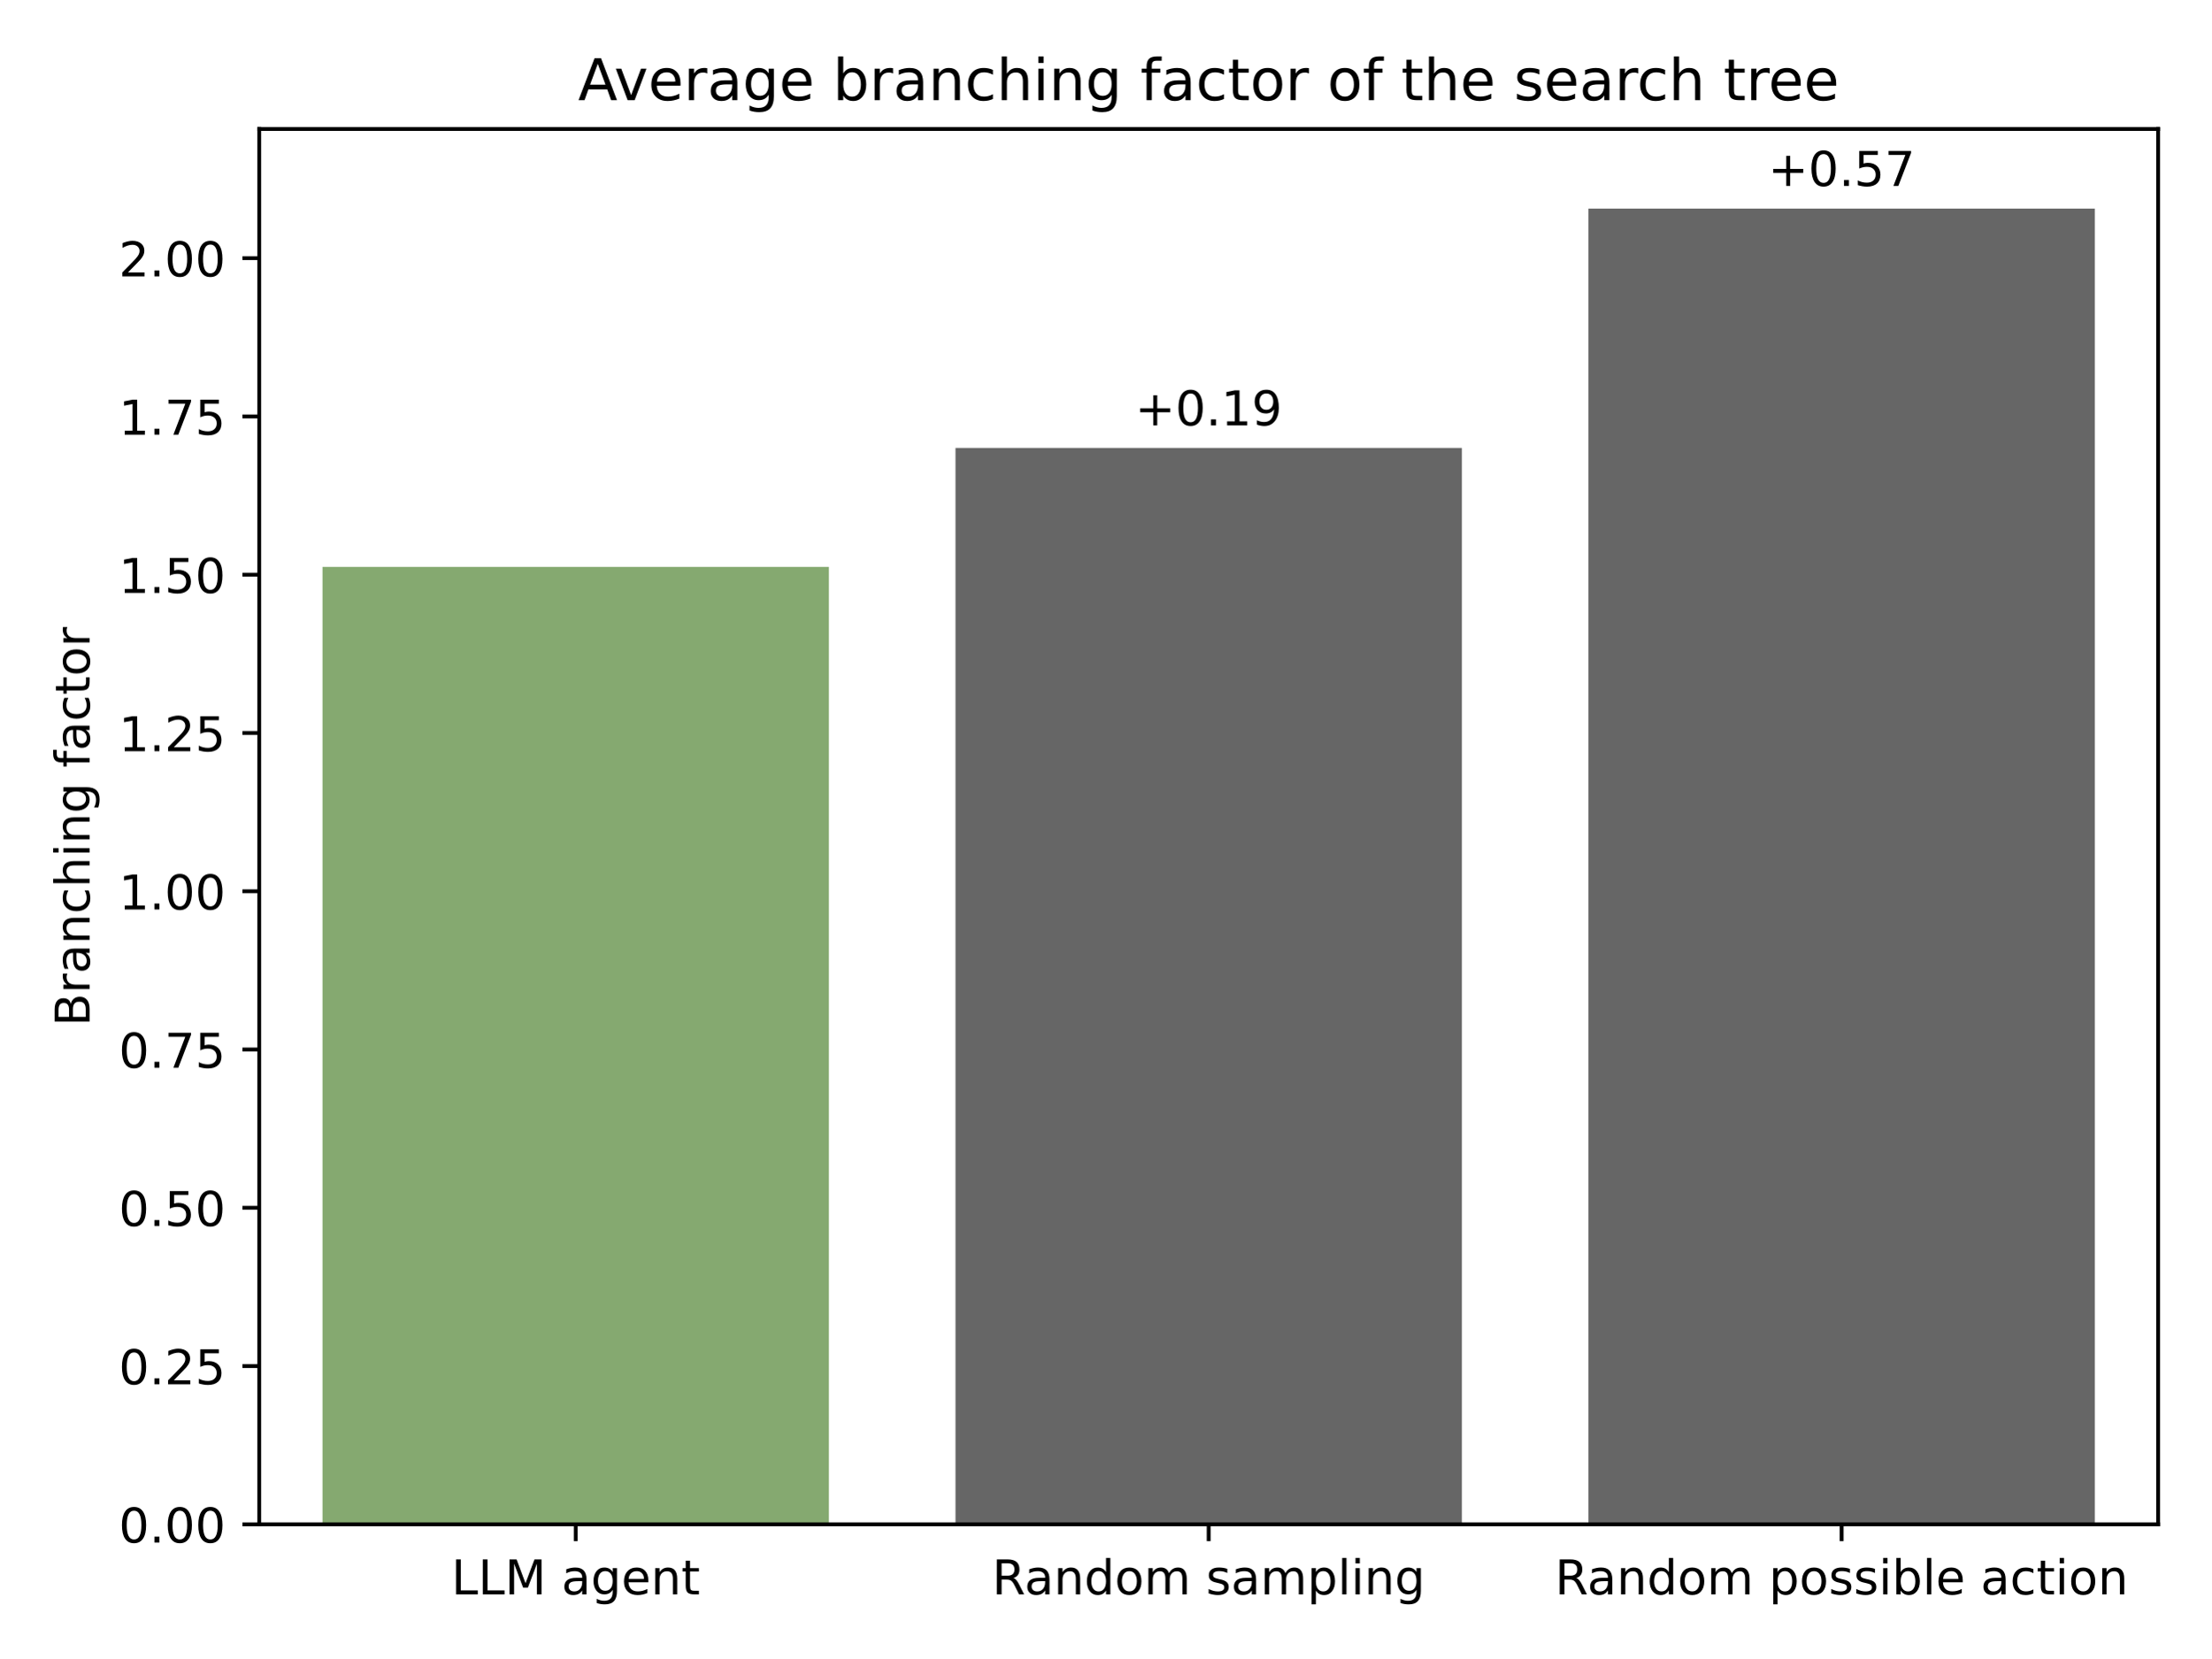
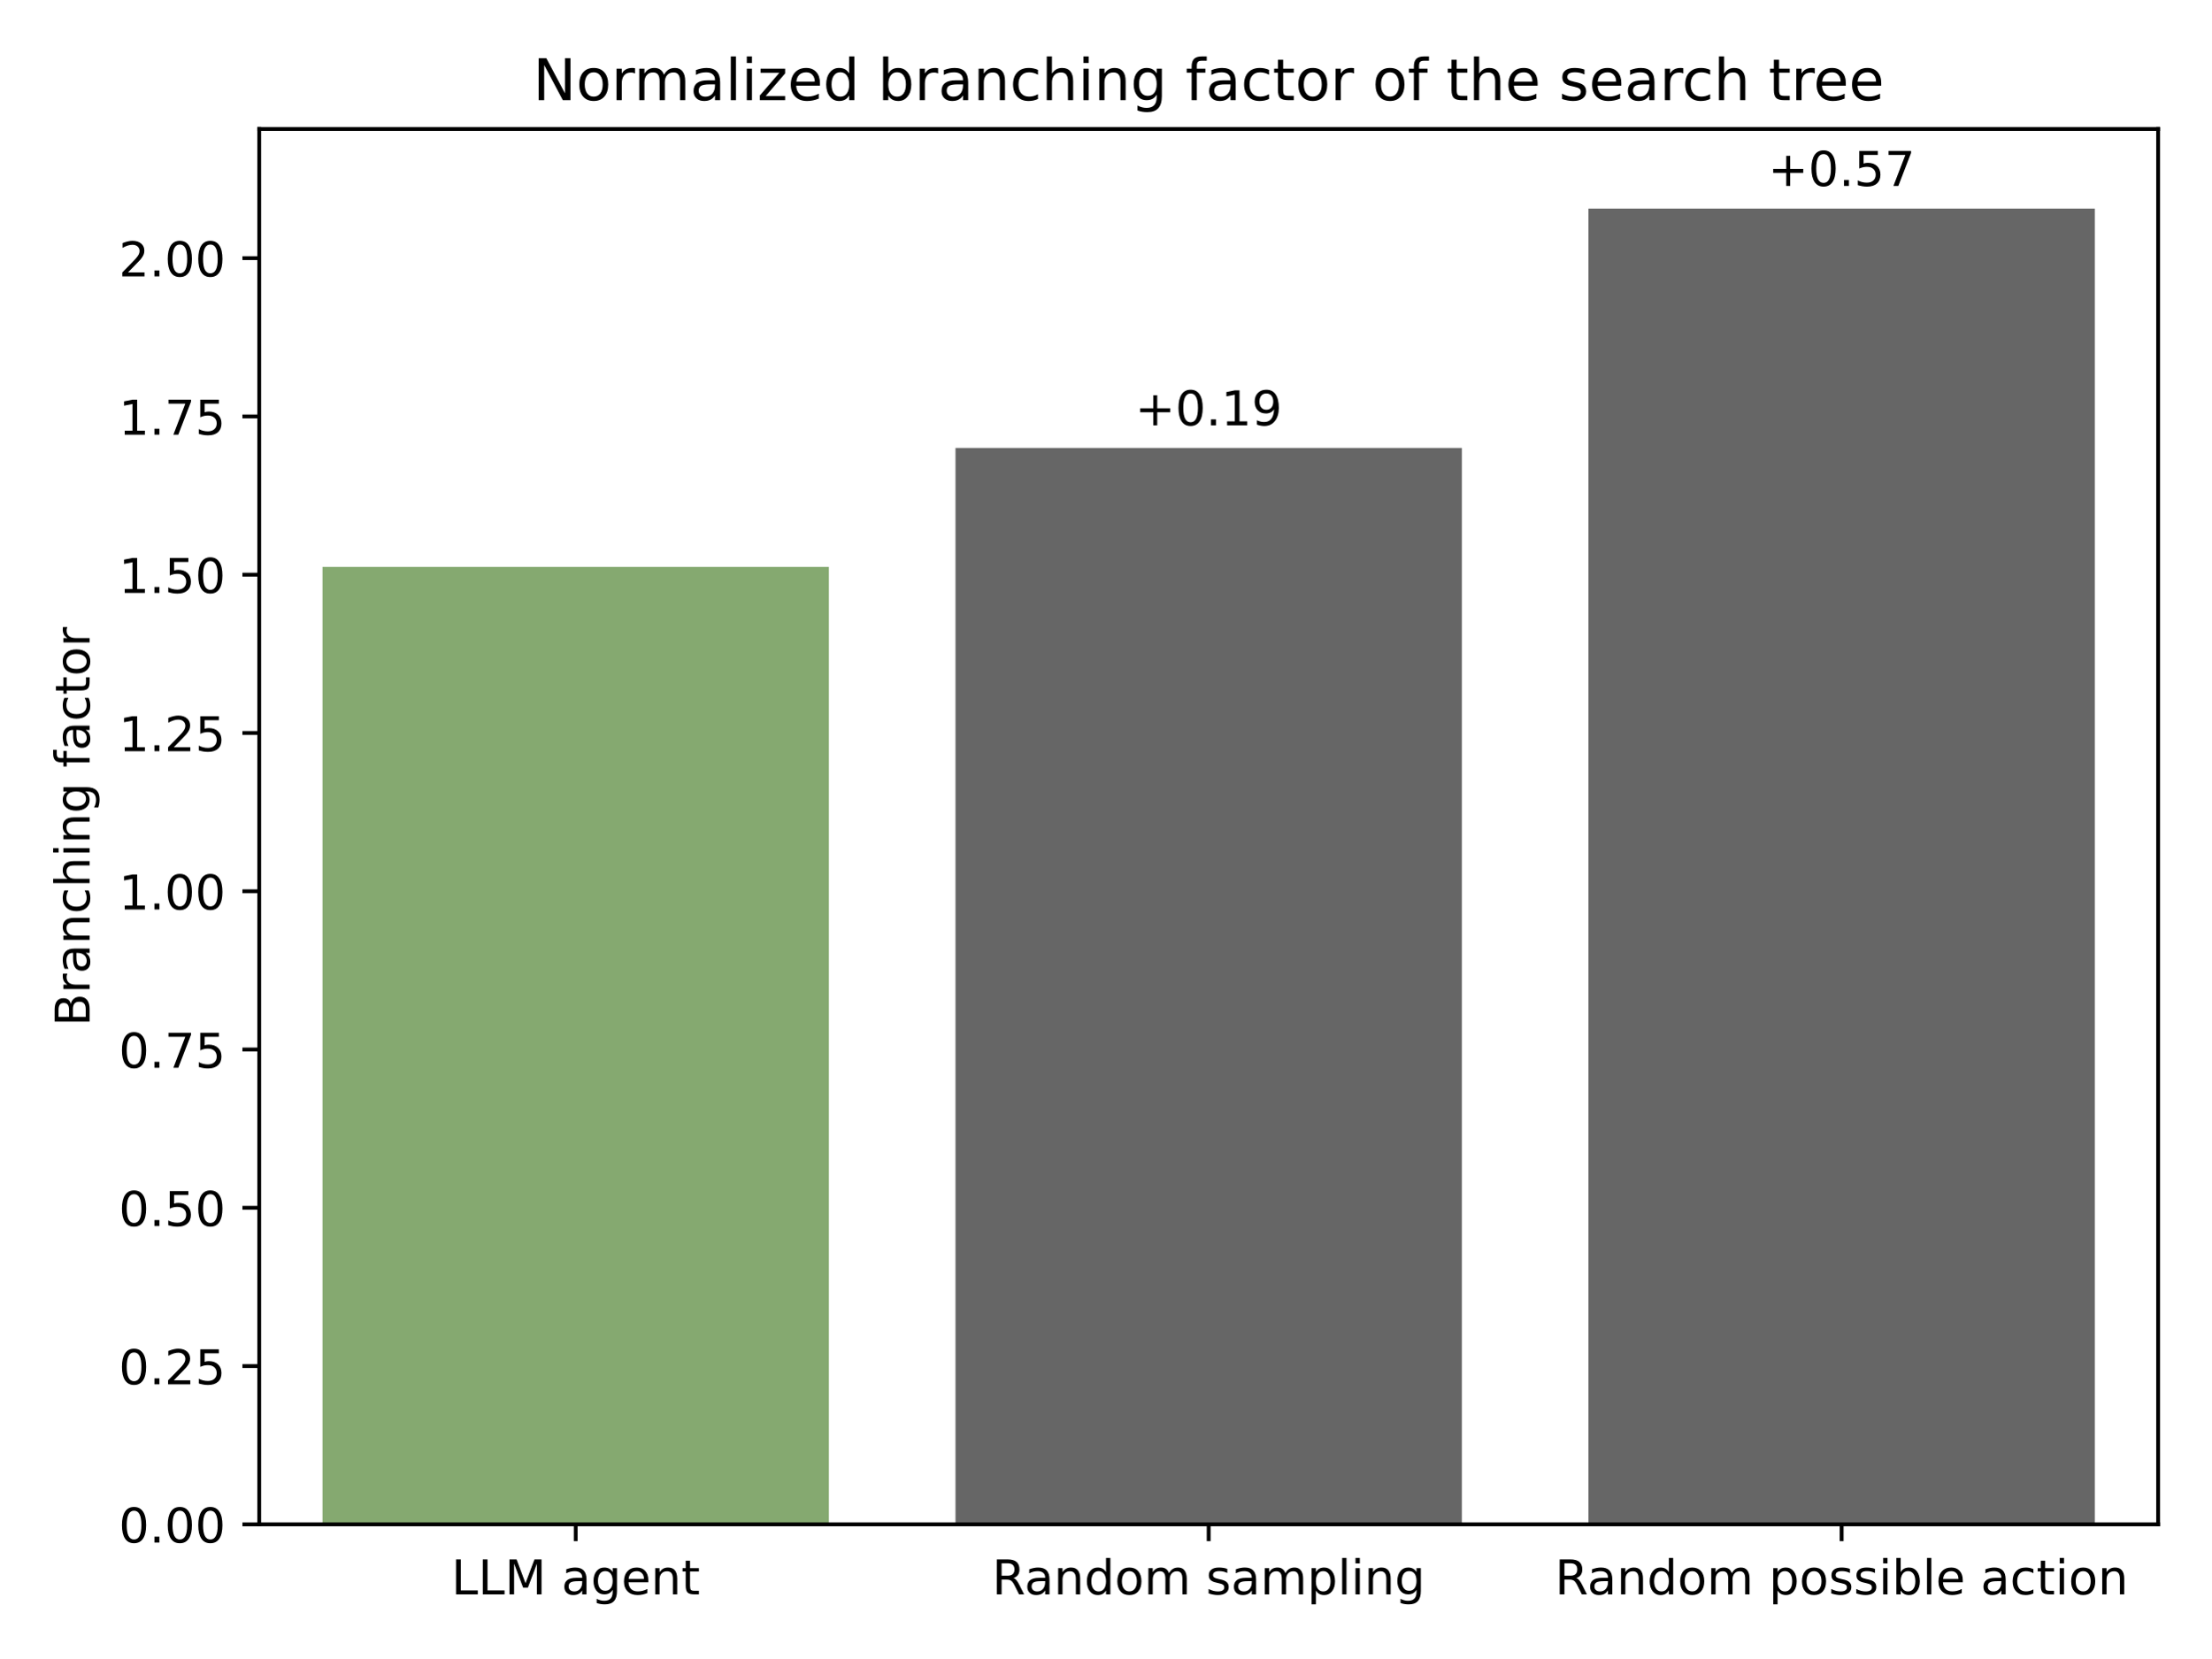
<svg xmlns="http://www.w3.org/2000/svg" xmlns:xlink="http://www.w3.org/1999/xlink" width="460.8pt" height="345.6pt" viewBox="0 0 460.8 345.6" version="1.1">
  <defs>
    <style type="text/css">*{stroke-linejoin: round; stroke-linecap: butt}</style>
  </defs>
  <g id="figure_1">
    <g id="patch_1">
      <path d="M 0 345.6  L 460.8 345.6  L 460.8 0  L 0 0  L 0 345.6  z " style="fill: none" />
    </g>
    <g id="axes_1">
      <g id="patch_2">
        <path d="M 54.02 317.72  L 449.76 317.72  L 449.76 26.88  L 54.02 26.88  L 54.02 317.72  z " style="fill: none" />
      </g>
      <g id="patch_3">
-         <path d="M 67.211 317.72  L 172.742 317.72  L 172.742 118.163  L 67.211 118.163  z " clip-path="url(#p421a4ec0b4)" style="fill: #85a970" />
+         <path d="M 67.211 317.72  L 172.742 317.72  L 172.742 118.163  L 67.211 118.163  z " clip-path="url(#p48c104acf1)" style="fill: #85a970" />
      </g>
      <g id="patch_4">
-         <path d="M 199.125 317.72  L 304.655 317.72  L 304.655 93.368  L 199.125 93.368  z " clip-path="url(#p421a4ec0b4)" style="fill: #666666" />
+         <path d="M 199.125 317.72  L 304.655 317.72  L 304.655 93.368  L 199.125 93.368  z " clip-path="url(#p48c104acf1)" style="fill: #666666" />
      </g>
      <g id="patch_5">
-         <path d="M 331.038 317.72  L 436.569 317.72  L 436.569 43.472  L 331.038 43.472  z " clip-path="url(#p421a4ec0b4)" style="fill: #666666" />
+         <path d="M 331.038 317.72  L 436.569 317.72  L 436.569 43.472  L 331.038 43.472  z " clip-path="url(#p48c104acf1)" style="fill: #666666" />
      </g>
      <g id="matplotlib.axis_1">
        <g id="xtick_1">
          <g id="line2d_1">
            <defs>
-               <path id="m4eb2fcb1c1" d="M 0 0  L 0 3.5  " style="stroke: #000000; stroke-width: 0.8" />
+               <path id="m0eedc9acc0" d="M 0 0  L 0 3.5  " style="stroke: #000000; stroke-width: 0.8" />
            </defs>
            <g>
-               <use xlink:href="#m4eb2fcb1c1" x="119.977" y="317.72" style="stroke: #000000; stroke-width: 0.8" />
+               <use xlink:href="#m0eedc9acc0" x="119.977" y="317.72" style="stroke: #000000; stroke-width: 0.8" />
            </g>
          </g>
          <g id="text_1">
            <g transform="translate(94.05792 332.3184) scale(0.1 -0.1)">
              <defs>
                <path id="DejaVuSans-4c" d="M 628 4666  L 1259 4666  L 1259 531  L 3531 531  L 3531 0  L 628 0  L 628 4666  z " transform="scale(0.015625)" />
                <path id="DejaVuSans-4d" d="M 628 4666  L 1569 4666  L 2759 1491  L 3956 4666  L 4897 4666  L 4897 0  L 4281 0  L 4281 4097  L 3078 897  L 2444 897  L 1241 4097  L 1241 0  L 628 0  L 628 4666  z " transform="scale(0.015625)" />
                <path id="DejaVuSans-20" transform="scale(0.015625)" />
                <path id="DejaVuSans-61" d="M 2194 1759  Q 1497 1759 1228 1600  Q 959 1441 959 1056  Q 959 750 1161 570  Q 1363 391 1709 391  Q 2188 391 2477 730  Q 2766 1069 2766 1631  L 2766 1759  L 2194 1759  z M 3341 1997  L 3341 0  L 2766 0  L 2766 531  Q 2569 213 2275 61  Q 1981 -91 1556 -91  Q 1019 -91 701 211  Q 384 513 384 1019  Q 384 1609 779 1909  Q 1175 2209 1959 2209  L 2766 2209  L 2766 2266  Q 2766 2663 2505 2880  Q 2244 3097 1772 3097  Q 1472 3097 1187 3025  Q 903 2953 641 2809  L 641 3341  Q 956 3463 1253 3523  Q 1550 3584 1831 3584  Q 2591 3584 2966 3190  Q 3341 2797 3341 1997  z " transform="scale(0.015625)" />
                <path id="DejaVuSans-67" d="M 2906 1791  Q 2906 2416 2648 2759  Q 2391 3103 1925 3103  Q 1463 3103 1205 2759  Q 947 2416 947 1791  Q 947 1169 1205 825  Q 1463 481 1925 481  Q 2391 481 2648 825  Q 2906 1169 2906 1791  z M 3481 434  Q 3481 -459 3084 -895  Q 2688 -1331 1869 -1331  Q 1566 -1331 1297 -1286  Q 1028 -1241 775 -1147  L 775 -588  Q 1028 -725 1275 -790  Q 1522 -856 1778 -856  Q 2344 -856 2625 -561  Q 2906 -266 2906 331  L 2906 616  Q 2728 306 2450 153  Q 2172 0 1784 0  Q 1141 0 747 490  Q 353 981 353 1791  Q 353 2603 747 3093  Q 1141 3584 1784 3584  Q 2172 3584 2450 3431  Q 2728 3278 2906 2969  L 2906 3500  L 3481 3500  L 3481 434  z " transform="scale(0.015625)" />
                <path id="DejaVuSans-65" d="M 3597 1894  L 3597 1613  L 953 1613  Q 991 1019 1311 708  Q 1631 397 2203 397  Q 2534 397 2845 478  Q 3156 559 3463 722  L 3463 178  Q 3153 47 2828 -22  Q 2503 -91 2169 -91  Q 1331 -91 842 396  Q 353 884 353 1716  Q 353 2575 817 3079  Q 1281 3584 2069 3584  Q 2775 3584 3186 3129  Q 3597 2675 3597 1894  z M 3022 2063  Q 3016 2534 2758 2815  Q 2500 3097 2075 3097  Q 1594 3097 1305 2825  Q 1016 2553 972 2059  L 3022 2063  z " transform="scale(0.015625)" />
                <path id="DejaVuSans-6e" d="M 3513 2113  L 3513 0  L 2938 0  L 2938 2094  Q 2938 2591 2744 2837  Q 2550 3084 2163 3084  Q 1697 3084 1428 2787  Q 1159 2491 1159 1978  L 1159 0  L 581 0  L 581 3500  L 1159 3500  L 1159 2956  Q 1366 3272 1645 3428  Q 1925 3584 2291 3584  Q 2894 3584 3203 3211  Q 3513 2838 3513 2113  z " transform="scale(0.015625)" />
                <path id="DejaVuSans-74" d="M 1172 4494  L 1172 3500  L 2356 3500  L 2356 3053  L 1172 3053  L 1172 1153  Q 1172 725 1289 603  Q 1406 481 1766 481  L 2356 481  L 2356 0  L 1766 0  Q 1100 0 847 248  Q 594 497 594 1153  L 594 3053  L 172 3053  L 172 3500  L 594 3500  L 594 4494  L 1172 4494  z " transform="scale(0.015625)" />
              </defs>
              <use xlink:href="#DejaVuSans-4c" />
              <use xlink:href="#DejaVuSans-4c" transform="translate(55.71289 0)" />
              <use xlink:href="#DejaVuSans-4d" transform="translate(111.4258 0)" />
              <use xlink:href="#DejaVuSans-20" transform="translate(197.7051 0)" />
              <use xlink:href="#DejaVuSans-61" transform="translate(229.4922 0)" />
              <use xlink:href="#DejaVuSans-67" transform="translate(290.7715 0)" />
              <use xlink:href="#DejaVuSans-65" transform="translate(354.248 0)" />
              <use xlink:href="#DejaVuSans-6e" transform="translate(415.7715 0)" />
              <use xlink:href="#DejaVuSans-74" transform="translate(479.1504 0)" />
            </g>
          </g>
        </g>
        <g id="xtick_2">
          <g id="line2d_2">
            <g>
-               <use xlink:href="#m4eb2fcb1c1" x="251.89" y="317.72" style="stroke: #000000; stroke-width: 0.8" />
+               <use xlink:href="#m0eedc9acc0" x="251.89" y="317.72" style="stroke: #000000; stroke-width: 0.8" />
            </g>
          </g>
          <g id="text_2">
            <g transform="translate(206.7681 332.3184) scale(0.1 -0.1)">
              <defs>
                <path id="DejaVuSans-52" d="M 2841 2188  Q 3044 2119 3236 1894  Q 3428 1669 3622 1275  L 4263 0  L 3584 0  L 2988 1197  Q 2756 1666 2539 1819  Q 2322 1972 1947 1972  L 1259 1972  L 1259 0  L 628 0  L 628 4666  L 2053 4666  Q 2853 4666 3247 4331  Q 3641 3997 3641 3322  Q 3641 2881 3436 2590  Q 3231 2300 2841 2188  z M 1259 4147  L 1259 2491  L 2053 2491  Q 2509 2491 2742 2702  Q 2975 2913 2975 3322  Q 2975 3731 2742 3939  Q 2509 4147 2053 4147  L 1259 4147  z " transform="scale(0.015625)" />
                <path id="DejaVuSans-64" d="M 2906 2969  L 2906 4863  L 3481 4863  L 3481 0  L 2906 0  L 2906 525  Q 2725 213 2448 61  Q 2172 -91 1784 -91  Q 1150 -91 751 415  Q 353 922 353 1747  Q 353 2572 751 3078  Q 1150 3584 1784 3584  Q 2172 3584 2448 3432  Q 2725 3281 2906 2969  z M 947 1747  Q 947 1113 1208 752  Q 1469 391 1925 391  Q 2381 391 2643 752  Q 2906 1113 2906 1747  Q 2906 2381 2643 2742  Q 2381 3103 1925 3103  Q 1469 3103 1208 2742  Q 947 2381 947 1747  z " transform="scale(0.015625)" />
                <path id="DejaVuSans-6f" d="M 1959 3097  Q 1497 3097 1228 2736  Q 959 2375 959 1747  Q 959 1119 1226 758  Q 1494 397 1959 397  Q 2419 397 2687 759  Q 2956 1122 2956 1747  Q 2956 2369 2687 2733  Q 2419 3097 1959 3097  z M 1959 3584  Q 2709 3584 3137 3096  Q 3566 2609 3566 1747  Q 3566 888 3137 398  Q 2709 -91 1959 -91  Q 1206 -91 779 398  Q 353 888 353 1747  Q 353 2609 779 3096  Q 1206 3584 1959 3584  z " transform="scale(0.015625)" />
                <path id="DejaVuSans-6d" d="M 3328 2828  Q 3544 3216 3844 3400  Q 4144 3584 4550 3584  Q 5097 3584 5394 3201  Q 5691 2819 5691 2113  L 5691 0  L 5113 0  L 5113 2094  Q 5113 2597 4934 2840  Q 4756 3084 4391 3084  Q 3944 3084 3684 2787  Q 3425 2491 3425 1978  L 3425 0  L 2847 0  L 2847 2094  Q 2847 2600 2669 2842  Q 2491 3084 2119 3084  Q 1678 3084 1418 2786  Q 1159 2488 1159 1978  L 1159 0  L 581 0  L 581 3500  L 1159 3500  L 1159 2956  Q 1356 3278 1631 3431  Q 1906 3584 2284 3584  Q 2666 3584 2933 3390  Q 3200 3197 3328 2828  z " transform="scale(0.015625)" />
                <path id="DejaVuSans-73" d="M 2834 3397  L 2834 2853  Q 2591 2978 2328 3040  Q 2066 3103 1784 3103  Q 1356 3103 1142 2972  Q 928 2841 928 2578  Q 928 2378 1081 2264  Q 1234 2150 1697 2047  L 1894 2003  Q 2506 1872 2764 1633  Q 3022 1394 3022 966  Q 3022 478 2636 193  Q 2250 -91 1575 -91  Q 1294 -91 989 -36  Q 684 19 347 128  L 347 722  Q 666 556 975 473  Q 1284 391 1588 391  Q 1994 391 2212 530  Q 2431 669 2431 922  Q 2431 1156 2273 1281  Q 2116 1406 1581 1522  L 1381 1569  Q 847 1681 609 1914  Q 372 2147 372 2553  Q 372 3047 722 3315  Q 1072 3584 1716 3584  Q 2034 3584 2315 3537  Q 2597 3491 2834 3397  z " transform="scale(0.015625)" />
                <path id="DejaVuSans-70" d="M 1159 525  L 1159 -1331  L 581 -1331  L 581 3500  L 1159 3500  L 1159 2969  Q 1341 3281 1617 3432  Q 1894 3584 2278 3584  Q 2916 3584 3314 3078  Q 3713 2572 3713 1747  Q 3713 922 3314 415  Q 2916 -91 2278 -91  Q 1894 -91 1617 61  Q 1341 213 1159 525  z M 3116 1747  Q 3116 2381 2855 2742  Q 2594 3103 2138 3103  Q 1681 3103 1420 2742  Q 1159 2381 1159 1747  Q 1159 1113 1420 752  Q 1681 391 2138 391  Q 2594 391 2855 752  Q 3116 1113 3116 1747  z " transform="scale(0.015625)" />
                <path id="DejaVuSans-6c" d="M 603 4863  L 1178 4863  L 1178 0  L 603 0  L 603 4863  z " transform="scale(0.015625)" />
                <path id="DejaVuSans-69" d="M 603 3500  L 1178 3500  L 1178 0  L 603 0  L 603 3500  z M 603 4863  L 1178 4863  L 1178 4134  L 603 4134  L 603 4863  z " transform="scale(0.015625)" />
              </defs>
              <use xlink:href="#DejaVuSans-52" />
              <use xlink:href="#DejaVuSans-61" transform="translate(67.23242 0)" />
              <use xlink:href="#DejaVuSans-6e" transform="translate(128.5117 0)" />
              <use xlink:href="#DejaVuSans-64" transform="translate(191.8906 0)" />
              <use xlink:href="#DejaVuSans-6f" transform="translate(255.3672 0)" />
              <use xlink:href="#DejaVuSans-6d" transform="translate(316.5488 0)" />
              <use xlink:href="#DejaVuSans-20" transform="translate(413.9609 0)" />
              <use xlink:href="#DejaVuSans-73" transform="translate(445.748 0)" />
              <use xlink:href="#DejaVuSans-61" transform="translate(497.8477 0)" />
              <use xlink:href="#DejaVuSans-6d" transform="translate(559.127 0)" />
              <use xlink:href="#DejaVuSans-70" transform="translate(656.5391 0)" />
              <use xlink:href="#DejaVuSans-6c" transform="translate(720.0156 0)" />
              <use xlink:href="#DejaVuSans-69" transform="translate(747.7988 0)" />
              <use xlink:href="#DejaVuSans-6e" transform="translate(775.582 0)" />
              <use xlink:href="#DejaVuSans-67" transform="translate(838.9609 0)" />
            </g>
          </g>
        </g>
        <g id="xtick_3">
          <g id="line2d_3">
            <g>
-               <use xlink:href="#m4eb2fcb1c1" x="383.803" y="317.72" style="stroke: #000000; stroke-width: 0.8" />
+               <use xlink:href="#m0eedc9acc0" x="383.803" y="317.72" style="stroke: #000000; stroke-width: 0.8" />
            </g>
          </g>
          <g id="text_3">
            <g transform="translate(324.0643 332.3184) scale(0.1 -0.1)">
              <defs>
                <path id="DejaVuSans-62" d="M 3116 1747  Q 3116 2381 2855 2742  Q 2594 3103 2138 3103  Q 1681 3103 1420 2742  Q 1159 2381 1159 1747  Q 1159 1113 1420 752  Q 1681 391 2138 391  Q 2594 391 2855 752  Q 3116 1113 3116 1747  z M 1159 2969  Q 1341 3281 1617 3432  Q 1894 3584 2278 3584  Q 2916 3584 3314 3078  Q 3713 2572 3713 1747  Q 3713 922 3314 415  Q 2916 -91 2278 -91  Q 1894 -91 1617 61  Q 1341 213 1159 525  L 1159 0  L 581 0  L 581 4863  L 1159 4863  L 1159 2969  z " transform="scale(0.015625)" />
                <path id="DejaVuSans-63" d="M 3122 3366  L 3122 2828  Q 2878 2963 2633 3030  Q 2388 3097 2138 3097  Q 1578 3097 1268 2742  Q 959 2388 959 1747  Q 959 1106 1268 751  Q 1578 397 2138 397  Q 2388 397 2633 464  Q 2878 531 3122 666  L 3122 134  Q 2881 22 2623 -34  Q 2366 -91 2075 -91  Q 1284 -91 818 406  Q 353 903 353 1747  Q 353 2603 823 3093  Q 1294 3584 2113 3584  Q 2378 3584 2631 3529  Q 2884 3475 3122 3366  z " transform="scale(0.015625)" />
              </defs>
              <use xlink:href="#DejaVuSans-52" />
              <use xlink:href="#DejaVuSans-61" transform="translate(67.23242 0)" />
              <use xlink:href="#DejaVuSans-6e" transform="translate(128.5117 0)" />
              <use xlink:href="#DejaVuSans-64" transform="translate(191.8906 0)" />
              <use xlink:href="#DejaVuSans-6f" transform="translate(255.3672 0)" />
              <use xlink:href="#DejaVuSans-6d" transform="translate(316.5488 0)" />
              <use xlink:href="#DejaVuSans-20" transform="translate(413.9609 0)" />
              <use xlink:href="#DejaVuSans-70" transform="translate(445.748 0)" />
              <use xlink:href="#DejaVuSans-6f" transform="translate(509.2246 0)" />
              <use xlink:href="#DejaVuSans-73" transform="translate(570.4062 0)" />
              <use xlink:href="#DejaVuSans-73" transform="translate(622.5059 0)" />
              <use xlink:href="#DejaVuSans-69" transform="translate(674.6055 0)" />
              <use xlink:href="#DejaVuSans-62" transform="translate(702.3887 0)" />
              <use xlink:href="#DejaVuSans-6c" transform="translate(765.8652 0)" />
              <use xlink:href="#DejaVuSans-65" transform="translate(793.6484 0)" />
              <use xlink:href="#DejaVuSans-20" transform="translate(855.1719 0)" />
              <use xlink:href="#DejaVuSans-61" transform="translate(886.959 0)" />
              <use xlink:href="#DejaVuSans-63" transform="translate(948.2383 0)" />
              <use xlink:href="#DejaVuSans-74" transform="translate(1003.219 0)" />
              <use xlink:href="#DejaVuSans-69" transform="translate(1042.428 0)" />
              <use xlink:href="#DejaVuSans-6f" transform="translate(1070.211 0)" />
              <use xlink:href="#DejaVuSans-6e" transform="translate(1131.393 0)" />
            </g>
          </g>
        </g>
      </g>
      <g id="matplotlib.axis_2">
        <g id="ytick_1">
          <g id="line2d_4">
            <defs>
-               <path id="m81e5c730cb" d="M 0 0  L -3.5 0  " style="stroke: #000000; stroke-width: 0.8" />
+               <path id="mf2c8e2c23b" d="M 0 0  L -3.5 0  " style="stroke: #000000; stroke-width: 0.8" />
            </defs>
            <g>
-               <use xlink:href="#m81e5c730cb" x="54.02" y="317.72" style="stroke: #000000; stroke-width: 0.8" />
+               <use xlink:href="#mf2c8e2c23b" x="54.02" y="317.72" style="stroke: #000000; stroke-width: 0.8" />
            </g>
          </g>
          <g id="text_4">
            <g transform="translate(24.75437 321.5192) scale(0.1 -0.1)">
              <defs>
                <path id="DejaVuSans-30" d="M 2034 4250  Q 1547 4250 1301 3770  Q 1056 3291 1056 2328  Q 1056 1369 1301 889  Q 1547 409 2034 409  Q 2525 409 2770 889  Q 3016 1369 3016 2328  Q 3016 3291 2770 3770  Q 2525 4250 2034 4250  z M 2034 4750  Q 2819 4750 3233 4129  Q 3647 3509 3647 2328  Q 3647 1150 3233 529  Q 2819 -91 2034 -91  Q 1250 -91 836 529  Q 422 1150 422 2328  Q 422 3509 836 4129  Q 1250 4750 2034 4750  z " transform="scale(0.015625)" />
                <path id="DejaVuSans-2e" d="M 684 794  L 1344 794  L 1344 0  L 684 0  L 684 794  z " transform="scale(0.015625)" />
              </defs>
              <use xlink:href="#DejaVuSans-30" />
              <use xlink:href="#DejaVuSans-2e" transform="translate(63.62305 0)" />
              <use xlink:href="#DejaVuSans-30" transform="translate(95.41016 0)" />
              <use xlink:href="#DejaVuSans-30" transform="translate(159.0332 0)" />
            </g>
          </g>
        </g>
        <g id="ytick_2">
          <g id="line2d_5">
            <g>
-               <use xlink:href="#m81e5c730cb" x="54.02" y="284.731" style="stroke: #000000; stroke-width: 0.8" />
+               <use xlink:href="#mf2c8e2c23b" x="54.02" y="284.731" style="stroke: #000000; stroke-width: 0.8" />
            </g>
          </g>
          <g id="text_5">
            <g transform="translate(24.75437 288.5299) scale(0.1 -0.1)">
              <defs>
                <path id="DejaVuSans-32" d="M 1228 531  L 3431 531  L 3431 0  L 469 0  L 469 531  Q 828 903 1448 1529  Q 2069 2156 2228 2338  Q 2531 2678 2651 2914  Q 2772 3150 2772 3378  Q 2772 3750 2511 3984  Q 2250 4219 1831 4219  Q 1534 4219 1204 4116  Q 875 4013 500 3803  L 500 4441  Q 881 4594 1212 4672  Q 1544 4750 1819 4750  Q 2544 4750 2975 4387  Q 3406 4025 3406 3419  Q 3406 3131 3298 2873  Q 3191 2616 2906 2266  Q 2828 2175 2409 1742  Q 1991 1309 1228 531  z " transform="scale(0.015625)" />
                <path id="DejaVuSans-35" d="M 691 4666  L 3169 4666  L 3169 4134  L 1269 4134  L 1269 2991  Q 1406 3038 1543 3061  Q 1681 3084 1819 3084  Q 2600 3084 3056 2656  Q 3513 2228 3513 1497  Q 3513 744 3044 326  Q 2575 -91 1722 -91  Q 1428 -91 1123 -41  Q 819 9 494 109  L 494 744  Q 775 591 1075 516  Q 1375 441 1709 441  Q 2250 441 2565 725  Q 2881 1009 2881 1497  Q 2881 1984 2565 2268  Q 2250 2553 1709 2553  Q 1456 2553 1204 2497  Q 953 2441 691 2322  L 691 4666  z " transform="scale(0.015625)" />
              </defs>
              <use xlink:href="#DejaVuSans-30" />
              <use xlink:href="#DejaVuSans-2e" transform="translate(63.62305 0)" />
              <use xlink:href="#DejaVuSans-32" transform="translate(95.41016 0)" />
              <use xlink:href="#DejaVuSans-35" transform="translate(159.0332 0)" />
            </g>
          </g>
        </g>
        <g id="ytick_3">
          <g id="line2d_6">
            <g>
-               <use xlink:href="#m81e5c730cb" x="54.02" y="251.741" style="stroke: #000000; stroke-width: 0.8" />
+               <use xlink:href="#mf2c8e2c23b" x="54.02" y="251.741" style="stroke: #000000; stroke-width: 0.8" />
            </g>
          </g>
          <g id="text_6">
            <g transform="translate(24.75437 255.5406) scale(0.1 -0.1)">
              <use xlink:href="#DejaVuSans-30" />
              <use xlink:href="#DejaVuSans-2e" transform="translate(63.62305 0)" />
              <use xlink:href="#DejaVuSans-35" transform="translate(95.41016 0)" />
              <use xlink:href="#DejaVuSans-30" transform="translate(159.0332 0)" />
            </g>
          </g>
        </g>
        <g id="ytick_4">
          <g id="line2d_7">
            <g>
-               <use xlink:href="#m81e5c730cb" x="54.02" y="218.752" style="stroke: #000000; stroke-width: 0.8" />
+               <use xlink:href="#mf2c8e2c23b" x="54.02" y="218.752" style="stroke: #000000; stroke-width: 0.8" />
            </g>
          </g>
          <g id="text_7">
            <g transform="translate(24.75437 222.5512) scale(0.1 -0.1)">
              <defs>
                <path id="DejaVuSans-37" d="M 525 4666  L 3525 4666  L 3525 4397  L 1831 0  L 1172 0  L 2766 4134  L 525 4134  L 525 4666  z " transform="scale(0.015625)" />
              </defs>
              <use xlink:href="#DejaVuSans-30" />
              <use xlink:href="#DejaVuSans-2e" transform="translate(63.62305 0)" />
              <use xlink:href="#DejaVuSans-37" transform="translate(95.41016 0)" />
              <use xlink:href="#DejaVuSans-35" transform="translate(159.0332 0)" />
            </g>
          </g>
        </g>
        <g id="ytick_5">
          <g id="line2d_8">
            <g>
-               <use xlink:href="#m81e5c730cb" x="54.02" y="185.763" style="stroke: #000000; stroke-width: 0.8" />
+               <use xlink:href="#mf2c8e2c23b" x="54.02" y="185.763" style="stroke: #000000; stroke-width: 0.8" />
            </g>
          </g>
          <g id="text_8">
            <g transform="translate(24.75437 189.5619) scale(0.1 -0.1)">
              <defs>
                <path id="DejaVuSans-31" d="M 794 531  L 1825 531  L 1825 4091  L 703 3866  L 703 4441  L 1819 4666  L 2450 4666  L 2450 531  L 3481 531  L 3481 0  L 794 0  L 794 531  z " transform="scale(0.015625)" />
              </defs>
              <use xlink:href="#DejaVuSans-31" />
              <use xlink:href="#DejaVuSans-2e" transform="translate(63.62305 0)" />
              <use xlink:href="#DejaVuSans-30" transform="translate(95.41016 0)" />
              <use xlink:href="#DejaVuSans-30" transform="translate(159.0332 0)" />
            </g>
          </g>
        </g>
        <g id="ytick_6">
          <g id="line2d_9">
            <g>
-               <use xlink:href="#m81e5c730cb" x="54.02" y="152.773" style="stroke: #000000; stroke-width: 0.8" />
+               <use xlink:href="#mf2c8e2c23b" x="54.02" y="152.773" style="stroke: #000000; stroke-width: 0.8" />
            </g>
          </g>
          <g id="text_9">
            <g transform="translate(24.75437 156.5726) scale(0.1 -0.1)">
              <use xlink:href="#DejaVuSans-31" />
              <use xlink:href="#DejaVuSans-2e" transform="translate(63.62305 0)" />
              <use xlink:href="#DejaVuSans-32" transform="translate(95.41016 0)" />
              <use xlink:href="#DejaVuSans-35" transform="translate(159.0332 0)" />
            </g>
          </g>
        </g>
        <g id="ytick_7">
          <g id="line2d_10">
            <g>
-               <use xlink:href="#m81e5c730cb" x="54.02" y="119.784" style="stroke: #000000; stroke-width: 0.8" />
+               <use xlink:href="#mf2c8e2c23b" x="54.02" y="119.784" style="stroke: #000000; stroke-width: 0.8" />
            </g>
          </g>
          <g id="text_10">
            <g transform="translate(24.75437 123.5832) scale(0.1 -0.1)">
              <use xlink:href="#DejaVuSans-31" />
              <use xlink:href="#DejaVuSans-2e" transform="translate(63.62305 0)" />
              <use xlink:href="#DejaVuSans-35" transform="translate(95.41016 0)" />
              <use xlink:href="#DejaVuSans-30" transform="translate(159.0332 0)" />
            </g>
          </g>
        </g>
        <g id="ytick_8">
          <g id="line2d_11">
            <g>
-               <use xlink:href="#m81e5c730cb" x="54.02" y="86.795" style="stroke: #000000; stroke-width: 0.8" />
+               <use xlink:href="#mf2c8e2c23b" x="54.02" y="86.795" style="stroke: #000000; stroke-width: 0.8" />
            </g>
          </g>
          <g id="text_11">
            <g transform="translate(24.75437 90.59389) scale(0.1 -0.1)">
              <use xlink:href="#DejaVuSans-31" />
              <use xlink:href="#DejaVuSans-2e" transform="translate(63.62305 0)" />
              <use xlink:href="#DejaVuSans-37" transform="translate(95.41016 0)" />
              <use xlink:href="#DejaVuSans-35" transform="translate(159.0332 0)" />
            </g>
          </g>
        </g>
        <g id="ytick_9">
          <g id="line2d_12">
            <g>
-               <use xlink:href="#m81e5c730cb" x="54.02" y="53.805" style="stroke: #000000; stroke-width: 0.8" />
+               <use xlink:href="#mf2c8e2c23b" x="54.02" y="53.805" style="stroke: #000000; stroke-width: 0.8" />
            </g>
          </g>
          <g id="text_12">
            <g transform="translate(24.75437 57.60456) scale(0.1 -0.1)">
              <use xlink:href="#DejaVuSans-32" />
              <use xlink:href="#DejaVuSans-2e" transform="translate(63.62305 0)" />
              <use xlink:href="#DejaVuSans-30" transform="translate(95.41016 0)" />
              <use xlink:href="#DejaVuSans-30" transform="translate(159.0332 0)" />
            </g>
          </g>
        </g>
        <g id="text_13">
          <g transform="translate(18.67469 213.9062) rotate(-90) scale(0.1 -0.1)">
            <defs>
              <path id="DejaVuSans-42" d="M 1259 2228  L 1259 519  L 2272 519  Q 2781 519 3026 730  Q 3272 941 3272 1375  Q 3272 1813 3026 2020  Q 2781 2228 2272 2228  L 1259 2228  z M 1259 4147  L 1259 2741  L 2194 2741  Q 2656 2741 2882 2914  Q 3109 3088 3109 3444  Q 3109 3797 2882 3972  Q 2656 4147 2194 4147  L 1259 4147  z M 628 4666  L 2241 4666  Q 2963 4666 3353 4366  Q 3744 4066 3744 3513  Q 3744 3084 3544 2831  Q 3344 2578 2956 2516  Q 3422 2416 3680 2098  Q 3938 1781 3938 1306  Q 3938 681 3513 340  Q 3088 0 2303 0  L 628 0  L 628 4666  z " transform="scale(0.015625)" />
              <path id="DejaVuSans-72" d="M 2631 2963  Q 2534 3019 2420 3045  Q 2306 3072 2169 3072  Q 1681 3072 1420 2755  Q 1159 2438 1159 1844  L 1159 0  L 581 0  L 581 3500  L 1159 3500  L 1159 2956  Q 1341 3275 1631 3429  Q 1922 3584 2338 3584  Q 2397 3584 2469 3576  Q 2541 3569 2628 3553  L 2631 2963  z " transform="scale(0.015625)" />
              <path id="DejaVuSans-68" d="M 3513 2113  L 3513 0  L 2938 0  L 2938 2094  Q 2938 2591 2744 2837  Q 2550 3084 2163 3084  Q 1697 3084 1428 2787  Q 1159 2491 1159 1978  L 1159 0  L 581 0  L 581 4863  L 1159 4863  L 1159 2956  Q 1366 3272 1645 3428  Q 1925 3584 2291 3584  Q 2894 3584 3203 3211  Q 3513 2838 3513 2113  z " transform="scale(0.015625)" />
              <path id="DejaVuSans-66" d="M 2375 4863  L 2375 4384  L 1825 4384  Q 1516 4384 1395 4259  Q 1275 4134 1275 3809  L 1275 3500  L 2222 3500  L 2222 3053  L 1275 3053  L 1275 0  L 697 0  L 697 3053  L 147 3053  L 147 3500  L 697 3500  L 697 3744  Q 697 4328 969 4595  Q 1241 4863 1831 4863  L 2375 4863  z " transform="scale(0.015625)" />
            </defs>
            <use xlink:href="#DejaVuSans-42" />
            <use xlink:href="#DejaVuSans-72" transform="translate(68.60352 0)" />
            <use xlink:href="#DejaVuSans-61" transform="translate(109.7168 0)" />
            <use xlink:href="#DejaVuSans-6e" transform="translate(170.9961 0)" />
            <use xlink:href="#DejaVuSans-63" transform="translate(234.375 0)" />
            <use xlink:href="#DejaVuSans-68" transform="translate(289.3555 0)" />
            <use xlink:href="#DejaVuSans-69" transform="translate(352.7344 0)" />
            <use xlink:href="#DejaVuSans-6e" transform="translate(380.5176 0)" />
            <use xlink:href="#DejaVuSans-67" transform="translate(443.8965 0)" />
            <use xlink:href="#DejaVuSans-20" transform="translate(507.373 0)" />
            <use xlink:href="#DejaVuSans-66" transform="translate(539.1602 0)" />
            <use xlink:href="#DejaVuSans-61" transform="translate(574.3652 0)" />
            <use xlink:href="#DejaVuSans-63" transform="translate(635.6445 0)" />
            <use xlink:href="#DejaVuSans-74" transform="translate(690.625 0)" />
            <use xlink:href="#DejaVuSans-6f" transform="translate(729.834 0)" />
            <use xlink:href="#DejaVuSans-72" transform="translate(791.0156 0)" />
          </g>
        </g>
      </g>
      <g id="line2d_13">
-         <path clip-path="url(#p421a4ec0b4)" style="fill: none; stroke: #424242; stroke-width: 2.25; stroke-linecap: square" />
+         <path clip-path="url(#p48c104acf1)" style="fill: none; stroke: #424242; stroke-width: 2.25; stroke-linecap: square" />
      </g>
      <g id="line2d_14">
-         <path clip-path="url(#p421a4ec0b4)" style="fill: none; stroke: #424242; stroke-width: 2.25; stroke-linecap: square" />
+         <path clip-path="url(#p48c104acf1)" style="fill: none; stroke: #424242; stroke-width: 2.25; stroke-linecap: square" />
      </g>
      <g id="line2d_15">
-         <path clip-path="url(#p421a4ec0b4)" style="fill: none; stroke: #424242; stroke-width: 2.25; stroke-linecap: square" />
+         <path clip-path="url(#p48c104acf1)" style="fill: none; stroke: #424242; stroke-width: 2.25; stroke-linecap: square" />
      </g>
      <g id="patch_6">
        <path d="M 54.02 317.72  L 54.02 26.88  " style="fill: none; stroke: #000000; stroke-width: 0.8; stroke-linejoin: miter; stroke-linecap: square" />
      </g>
      <g id="patch_7">
        <path d="M 449.76 317.72  L 449.76 26.88  " style="fill: none; stroke: #000000; stroke-width: 0.8; stroke-linejoin: miter; stroke-linecap: square" />
      </g>
      <g id="patch_8">
        <path d="M 54.02 317.72  L 449.76 317.72  " style="fill: none; stroke: #000000; stroke-width: 0.8; stroke-linejoin: miter; stroke-linecap: square" />
      </g>
      <g id="patch_9">
        <path d="M 54.02 26.88  L 449.76 26.88  " style="fill: none; stroke: #000000; stroke-width: 0.8; stroke-linejoin: miter; stroke-linecap: square" />
      </g>
      <g id="text_14">
        <g transform="translate(236.5673 88.64887) scale(0.1 -0.1)">
          <defs>
            <path id="DejaVuSans-2b" d="M 2944 4013  L 2944 2272  L 4684 2272  L 4684 1741  L 2944 1741  L 2944 0  L 2419 0  L 2419 1741  L 678 1741  L 678 2272  L 2419 2272  L 2419 4013  L 2944 4013  z " transform="scale(0.015625)" />
            <path id="DejaVuSans-39" d="M 703 97  L 703 672  Q 941 559 1184 500  Q 1428 441 1663 441  Q 2288 441 2617 861  Q 2947 1281 2994 2138  Q 2813 1869 2534 1725  Q 2256 1581 1919 1581  Q 1219 1581 811 2004  Q 403 2428 403 3163  Q 403 3881 828 4315  Q 1253 4750 1959 4750  Q 2769 4750 3195 4129  Q 3622 3509 3622 2328  Q 3622 1225 3098 567  Q 2575 -91 1691 -91  Q 1453 -91 1209 -44  Q 966 3 703 97  z M 1959 2075  Q 2384 2075 2632 2365  Q 2881 2656 2881 3163  Q 2881 3666 2632 3958  Q 2384 4250 1959 4250  Q 1534 4250 1286 3958  Q 1038 3666 1038 3163  Q 1038 2656 1286 2365  Q 1534 2075 1959 2075  z " transform="scale(0.015625)" />
          </defs>
          <use xlink:href="#DejaVuSans-2b" />
          <use xlink:href="#DejaVuSans-30" transform="translate(83.78906 0)" />
          <use xlink:href="#DejaVuSans-2e" transform="translate(147.4121 0)" />
          <use xlink:href="#DejaVuSans-31" transform="translate(179.1992 0)" />
          <use xlink:href="#DejaVuSans-39" transform="translate(242.8223 0)" />
        </g>
      </g>
      <g id="text_15">
        <g transform="translate(368.4807 38.75317) scale(0.1 -0.1)">
          <use xlink:href="#DejaVuSans-2b" />
          <use xlink:href="#DejaVuSans-30" transform="translate(83.78906 0)" />
          <use xlink:href="#DejaVuSans-2e" transform="translate(147.4121 0)" />
          <use xlink:href="#DejaVuSans-35" transform="translate(179.1992 0)" />
          <use xlink:href="#DejaVuSans-37" transform="translate(242.8223 0)" />
        </g>
      </g>
      <g id="text_16">
-         <g transform="translate(120.4712 20.88) scale(0.12 -0.12)">
+         <g transform="translate(111.0841 20.88) scale(0.12 -0.12)">
          <defs>
-             <path id="DejaVuSans-41" d="M 2188 4044  L 1331 1722  L 3047 1722  L 2188 4044  z M 1831 4666  L 2547 4666  L 4325 0  L 3669 0  L 3244 1197  L 1141 1197  L 716 0  L 50 0  L 1831 4666  z " transform="scale(0.015625)" />
-             <path id="DejaVuSans-76" d="M 191 3500  L 800 3500  L 1894 563  L 2988 3500  L 3597 3500  L 2284 0  L 1503 0  L 191 3500  z " transform="scale(0.015625)" />
+             <path id="DejaVuSans-4e" d="M 628 4666  L 1478 4666  L 3547 763  L 3547 4666  L 4159 4666  L 4159 0  L 3309 0  L 1241 3903  L 1241 0  L 628 0  L 628 4666  z " transform="scale(0.015625)" />
+             <path id="DejaVuSans-7a" d="M 353 3500  L 3084 3500  L 3084 2975  L 922 459  L 3084 459  L 3084 0  L 275 0  L 275 525  L 2438 3041  L 353 3041  L 353 3500  z " transform="scale(0.015625)" />
          </defs>
-           <use xlink:href="#DejaVuSans-41" />
-           <use xlink:href="#DejaVuSans-76" transform="translate(62.5332 0)" />
-           <use xlink:href="#DejaVuSans-65" transform="translate(121.7129 0)" />
-           <use xlink:href="#DejaVuSans-72" transform="translate(183.2363 0)" />
-           <use xlink:href="#DejaVuSans-61" transform="translate(224.3496 0)" />
-           <use xlink:href="#DejaVuSans-67" transform="translate(285.6289 0)" />
-           <use xlink:href="#DejaVuSans-65" transform="translate(349.1055 0)" />
-           <use xlink:href="#DejaVuSans-20" transform="translate(410.6289 0)" />
-           <use xlink:href="#DejaVuSans-62" transform="translate(442.416 0)" />
-           <use xlink:href="#DejaVuSans-72" transform="translate(505.8926 0)" />
-           <use xlink:href="#DejaVuSans-61" transform="translate(547.0059 0)" />
-           <use xlink:href="#DejaVuSans-6e" transform="translate(608.2852 0)" />
-           <use xlink:href="#DejaVuSans-63" transform="translate(671.6641 0)" />
-           <use xlink:href="#DejaVuSans-68" transform="translate(726.6445 0)" />
-           <use xlink:href="#DejaVuSans-69" transform="translate(790.0234 0)" />
-           <use xlink:href="#DejaVuSans-6e" transform="translate(817.8066 0)" />
-           <use xlink:href="#DejaVuSans-67" transform="translate(881.1855 0)" />
-           <use xlink:href="#DejaVuSans-20" transform="translate(944.6621 0)" />
-           <use xlink:href="#DejaVuSans-66" transform="translate(976.4492 0)" />
-           <use xlink:href="#DejaVuSans-61" transform="translate(1011.654 0)" />
-           <use xlink:href="#DejaVuSans-63" transform="translate(1072.934 0)" />
-           <use xlink:href="#DejaVuSans-74" transform="translate(1127.914 0)" />
-           <use xlink:href="#DejaVuSans-6f" transform="translate(1167.123 0)" />
-           <use xlink:href="#DejaVuSans-72" transform="translate(1228.305 0)" />
-           <use xlink:href="#DejaVuSans-20" transform="translate(1269.418 0)" />
-           <use xlink:href="#DejaVuSans-6f" transform="translate(1301.205 0)" />
-           <use xlink:href="#DejaVuSans-66" transform="translate(1362.387 0)" />
-           <use xlink:href="#DejaVuSans-20" transform="translate(1397.592 0)" />
-           <use xlink:href="#DejaVuSans-74" transform="translate(1429.379 0)" />
-           <use xlink:href="#DejaVuSans-68" transform="translate(1468.588 0)" />
-           <use xlink:href="#DejaVuSans-65" transform="translate(1531.967 0)" />
-           <use xlink:href="#DejaVuSans-20" transform="translate(1593.49 0)" />
-           <use xlink:href="#DejaVuSans-73" transform="translate(1625.277 0)" />
-           <use xlink:href="#DejaVuSans-65" transform="translate(1677.377 0)" />
-           <use xlink:href="#DejaVuSans-61" transform="translate(1738.9 0)" />
-           <use xlink:href="#DejaVuSans-72" transform="translate(1800.18 0)" />
-           <use xlink:href="#DejaVuSans-63" transform="translate(1839.043 0)" />
-           <use xlink:href="#DejaVuSans-68" transform="translate(1894.023 0)" />
-           <use xlink:href="#DejaVuSans-20" transform="translate(1957.402 0)" />
-           <use xlink:href="#DejaVuSans-74" transform="translate(1989.189 0)" />
-           <use xlink:href="#DejaVuSans-72" transform="translate(2028.398 0)" />
-           <use xlink:href="#DejaVuSans-65" transform="translate(2067.262 0)" />
-           <use xlink:href="#DejaVuSans-65" transform="translate(2128.785 0)" />
+           <use xlink:href="#DejaVuSans-4e" />
+           <use xlink:href="#DejaVuSans-6f" transform="translate(74.80469 0)" />
+           <use xlink:href="#DejaVuSans-72" transform="translate(135.9863 0)" />
+           <use xlink:href="#DejaVuSans-6d" transform="translate(175.3496 0)" />
+           <use xlink:href="#DejaVuSans-61" transform="translate(272.7617 0)" />
+           <use xlink:href="#DejaVuSans-6c" transform="translate(334.041 0)" />
+           <use xlink:href="#DejaVuSans-69" transform="translate(361.8242 0)" />
+           <use xlink:href="#DejaVuSans-7a" transform="translate(389.6074 0)" />
+           <use xlink:href="#DejaVuSans-65" transform="translate(442.0977 0)" />
+           <use xlink:href="#DejaVuSans-64" transform="translate(503.6211 0)" />
+           <use xlink:href="#DejaVuSans-20" transform="translate(567.0977 0)" />
+           <use xlink:href="#DejaVuSans-62" transform="translate(598.8848 0)" />
+           <use xlink:href="#DejaVuSans-72" transform="translate(662.3613 0)" />
+           <use xlink:href="#DejaVuSans-61" transform="translate(703.4746 0)" />
+           <use xlink:href="#DejaVuSans-6e" transform="translate(764.7539 0)" />
+           <use xlink:href="#DejaVuSans-63" transform="translate(828.1328 0)" />
+           <use xlink:href="#DejaVuSans-68" transform="translate(883.1133 0)" />
+           <use xlink:href="#DejaVuSans-69" transform="translate(946.4922 0)" />
+           <use xlink:href="#DejaVuSans-6e" transform="translate(974.2754 0)" />
+           <use xlink:href="#DejaVuSans-67" transform="translate(1037.654 0)" />
+           <use xlink:href="#DejaVuSans-20" transform="translate(1101.131 0)" />
+           <use xlink:href="#DejaVuSans-66" transform="translate(1132.918 0)" />
+           <use xlink:href="#DejaVuSans-61" transform="translate(1168.123 0)" />
+           <use xlink:href="#DejaVuSans-63" transform="translate(1229.402 0)" />
+           <use xlink:href="#DejaVuSans-74" transform="translate(1284.383 0)" />
+           <use xlink:href="#DejaVuSans-6f" transform="translate(1323.592 0)" />
+           <use xlink:href="#DejaVuSans-72" transform="translate(1384.773 0)" />
+           <use xlink:href="#DejaVuSans-20" transform="translate(1425.887 0)" />
+           <use xlink:href="#DejaVuSans-6f" transform="translate(1457.674 0)" />
+           <use xlink:href="#DejaVuSans-66" transform="translate(1518.855 0)" />
+           <use xlink:href="#DejaVuSans-20" transform="translate(1554.061 0)" />
+           <use xlink:href="#DejaVuSans-74" transform="translate(1585.848 0)" />
+           <use xlink:href="#DejaVuSans-68" transform="translate(1625.057 0)" />
+           <use xlink:href="#DejaVuSans-65" transform="translate(1688.436 0)" />
+           <use xlink:href="#DejaVuSans-20" transform="translate(1749.959 0)" />
+           <use xlink:href="#DejaVuSans-73" transform="translate(1781.746 0)" />
+           <use xlink:href="#DejaVuSans-65" transform="translate(1833.846 0)" />
+           <use xlink:href="#DejaVuSans-61" transform="translate(1895.369 0)" />
+           <use xlink:href="#DejaVuSans-72" transform="translate(1956.648 0)" />
+           <use xlink:href="#DejaVuSans-63" transform="translate(1995.512 0)" />
+           <use xlink:href="#DejaVuSans-68" transform="translate(2050.492 0)" />
+           <use xlink:href="#DejaVuSans-20" transform="translate(2113.871 0)" />
+           <use xlink:href="#DejaVuSans-74" transform="translate(2145.658 0)" />
+           <use xlink:href="#DejaVuSans-72" transform="translate(2184.867 0)" />
+           <use xlink:href="#DejaVuSans-65" transform="translate(2223.73 0)" />
+           <use xlink:href="#DejaVuSans-65" transform="translate(2285.254 0)" />
        </g>
      </g>
    </g>
  </g>
  <defs>
-     <clipPath id="p421a4ec0b4">
+     <clipPath id="p48c104acf1">
      <rect x="54.02" y="26.88" width="395.74" height="290.84" />
    </clipPath>
  </defs>
</svg>
